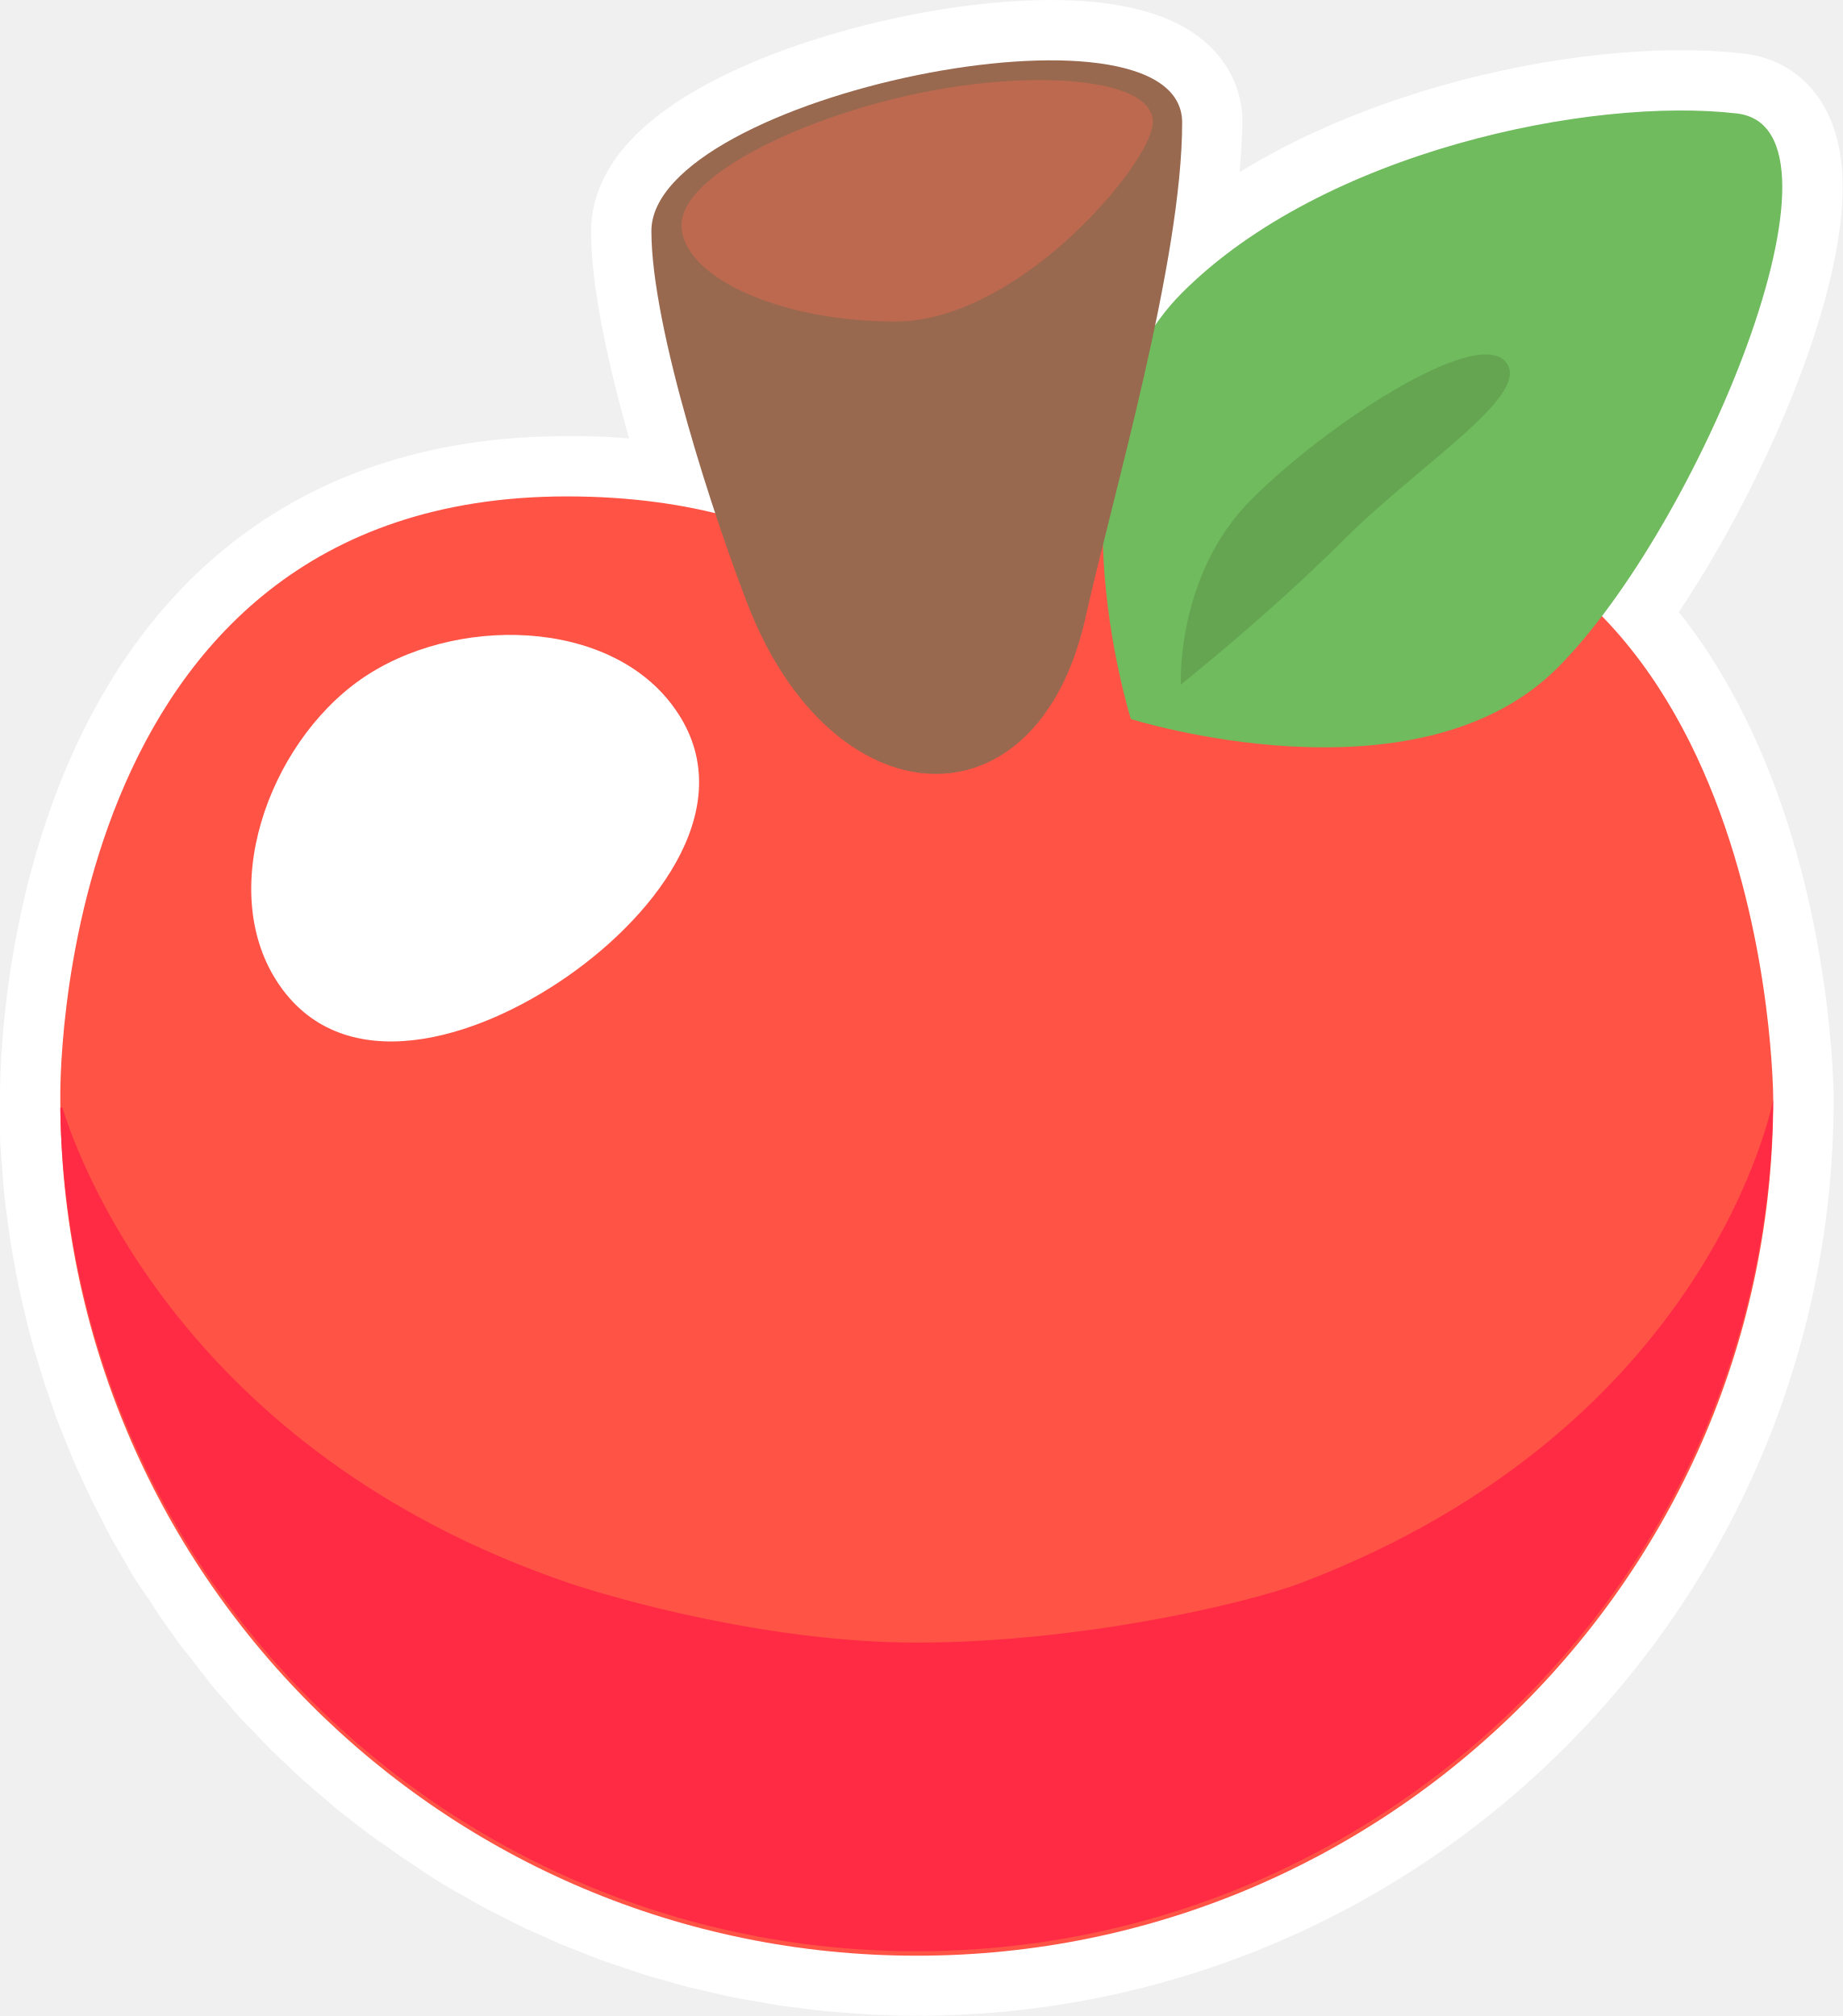
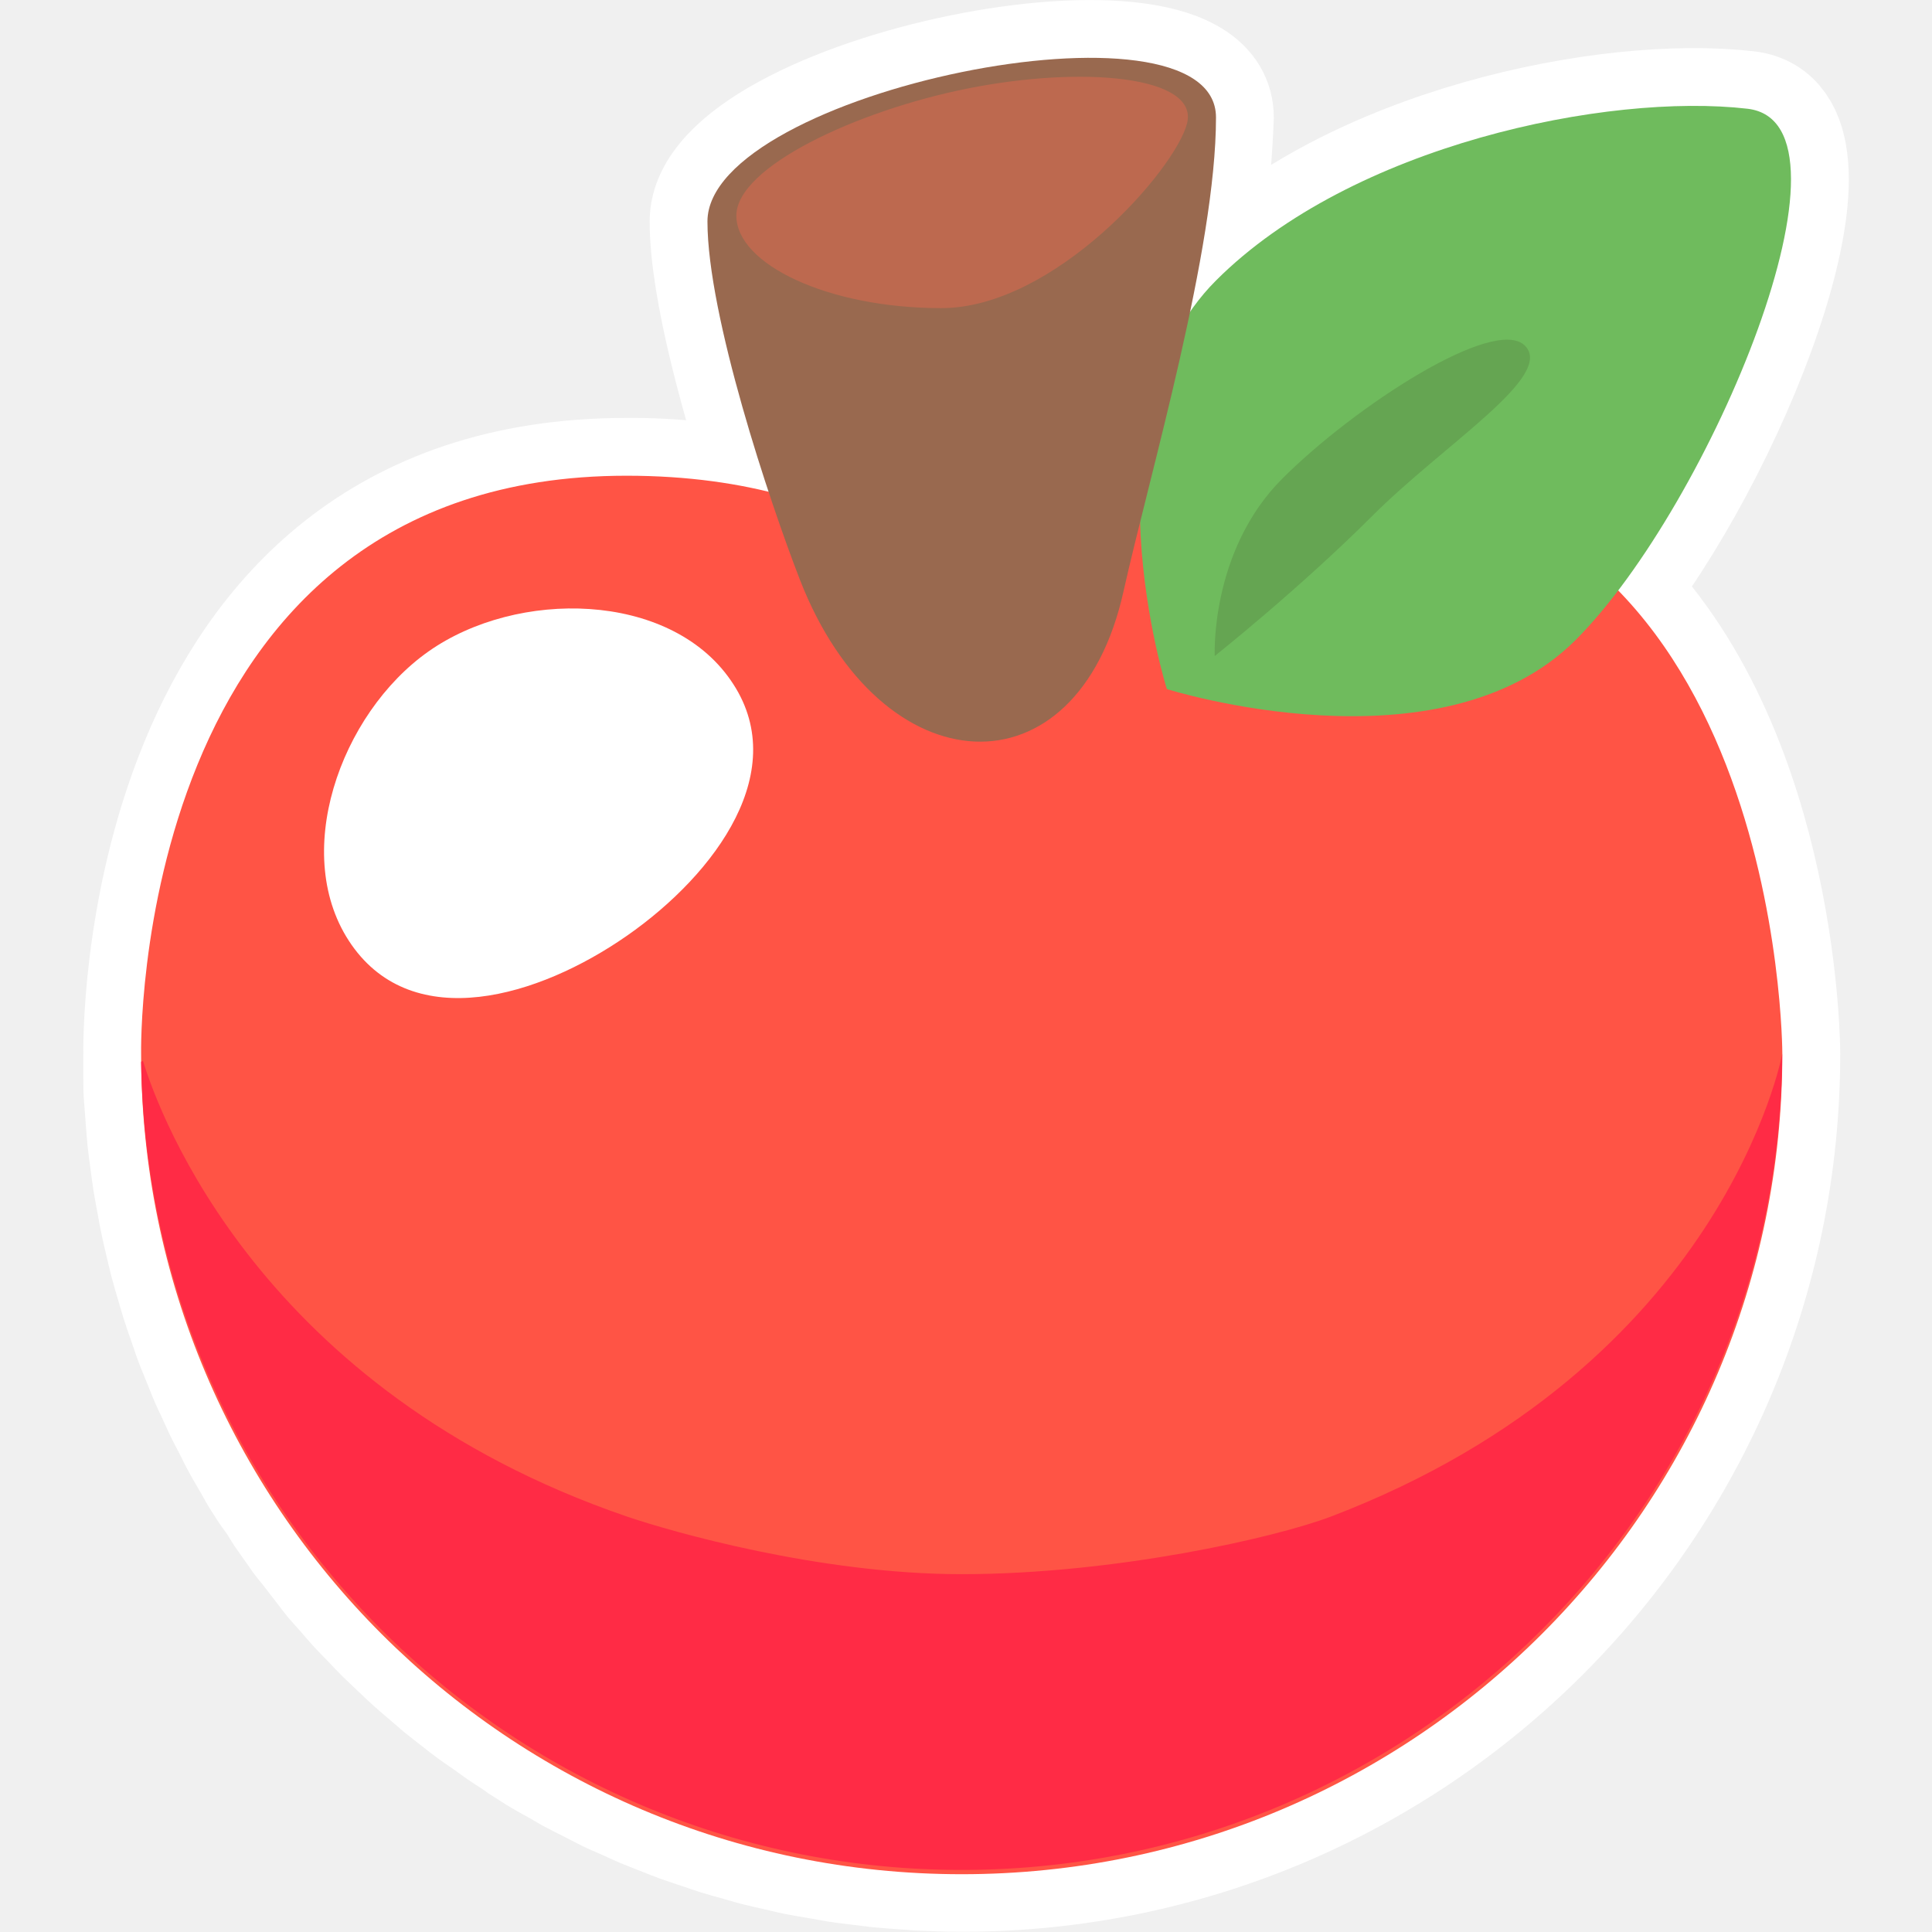
- <svg xmlns="http://www.w3.org/2000/svg" width="152.74" height="167.16" viewBox="0 0 152.74 167.16">
+ <svg xmlns="http://www.w3.org/2000/svg" width="60px" height="60px" viewBox="0 0 152.74 167.16">
  <path d="M144,9.41C131.9,8,109.71,12.55,98,24.27A19.23,19.23,0,0,0,95.75,27,88.71,88.71,0,0,0,98,10.16c0-11.23-44-2.23-44,9C54,25,56.76,34.9,59.29,42.55A51.39,51.39,0,0,0,47,41.16c-43,0-42,50-42,50,0,.24,0,.47,0,.71,0,0,0,0,0,0,0,.5,0,1,0,1.48s0,1.19.06,1.78.09,1.22.14,1.83.09,1.18.15,1.76.15,1.2.23,1.8.15,1.16.24,1.73.21,1.19.32,1.78.2,1.14.32,1.7.26,1.17.4,1.75.26,1.12.4,1.67.32,1.15.49,1.72.31,1.09.48,1.63.37,1.13.57,1.69.36,1.07.55,1.6.43,1.09.65,1.64.41,1,.63,1.56.48,1.07.73,1.61.45,1,.7,1.52.53,1,.8,1.56.5,1,.77,1.49.58,1,.88,1.52.55,1,.83,1.43.63,1,1,1.48.59.93.9,1.39.68.95,1,1.42.63.91,1,1.35.71.91,1.07,1.37.68.87,1,1.3.77.88,1.15,1.32.71.83,1.08,1.24.81.84,1.21,1.26.75.8,1.14,1.19l1.27,1.21c.4.38.79.76,1.2,1.13s.88.77,1.33,1.15.82.72,1.24,1.07.92.72,1.39,1.09.85.68,1.29,1,1,.69,1.44,1,.88.65,1.34.95,1,.64,1.49,1l1.38.88c.51.31,1,.59,1.56.89s.93.55,1.41.81,1.06.54,1.59.81,1,.51,1.46.75,1.1.49,1.65.74,1,.46,1.49.67,1.15.45,1.72.68,1,.4,1.49.58,1.19.4,1.78.6,1,.35,1.51.51,1.22.35,1.83.52,1,.3,1.53.43,1.26.3,1.9.44,1,.25,1.53.35,1.31.24,2,.35,1,.19,1.52.27c.7.11,1.4.18,2.1.27.48.06,1,.13,1.45.18.81.08,1.62.13,2.44.19l1.15.08c1.21.06,2.42.1,3.64.1a71,71,0,0,0,71-71s0-25.5-14.2-40.08C143.41,37.13,153.41,10.53,144,9.41Z" fill="#fff" stroke="#fff" stroke-miterlimit="10" stroke-width="10" />
  <path d="M5,91.16s-1-50,42-50c21.41,0,29,11,29,11s13.83-11,32-11c39,0,39,50,39,50a71,71,0,0,1-142,0Z" fill="#ff5445" />
  <path d="M5,91.91a.1.1,0,0,1,.2,0c1.37,4.44,10.1,28.42,41.79,39.29,3.9,1.33,16.71,5,29,5,13.27,0,27.21-3.17,32-5,34-13,39-40,39-40A71,71,0,0,1,5,91.91Z" fill="#ff2b45" />
  <path d="M129.11,55.38c-11.72,11.71-35.36,4.24-35.36,4.24S86.28,36,98,24.27,131.9,8,144,9.41C154.5,10.66,140.82,43.66,129.11,55.38Z" fill="#6fbb5d" />
  <path d="M111.5,44.66c-6.26,6.26-13.61,12.1-13.61,12.1s-.42-9.07,5.84-15.34,18.4-14.14,21-11.51S117.77,38.39,111.5,44.66Z" fill="#568441" opacity="0.4" />
  <path d="M98,10.16c0-11.23-44-2.23-44,9,0,8.13,5.37,24.24,8,31,7,18,24,19,28,1C92.27,41,98,21.58,98,10.16Z" fill="#99694f" />
  <path d="M95.5,10.66c1-4.08-9-5-19-3-9.6,1.92-20,6.79-20,11s7.94,8,17.73,8S94.5,14.66,95.5,10.66Z" fill="#bd694f" />
  <path d="M56,58.84c5.38,7.7-1.25,16.74-8.95,22.11s-18.46,8.49-23.84.8-1-20,6.66-25.39S50.67,51.15,56,58.84Z" fill="#fff" />
</svg>
